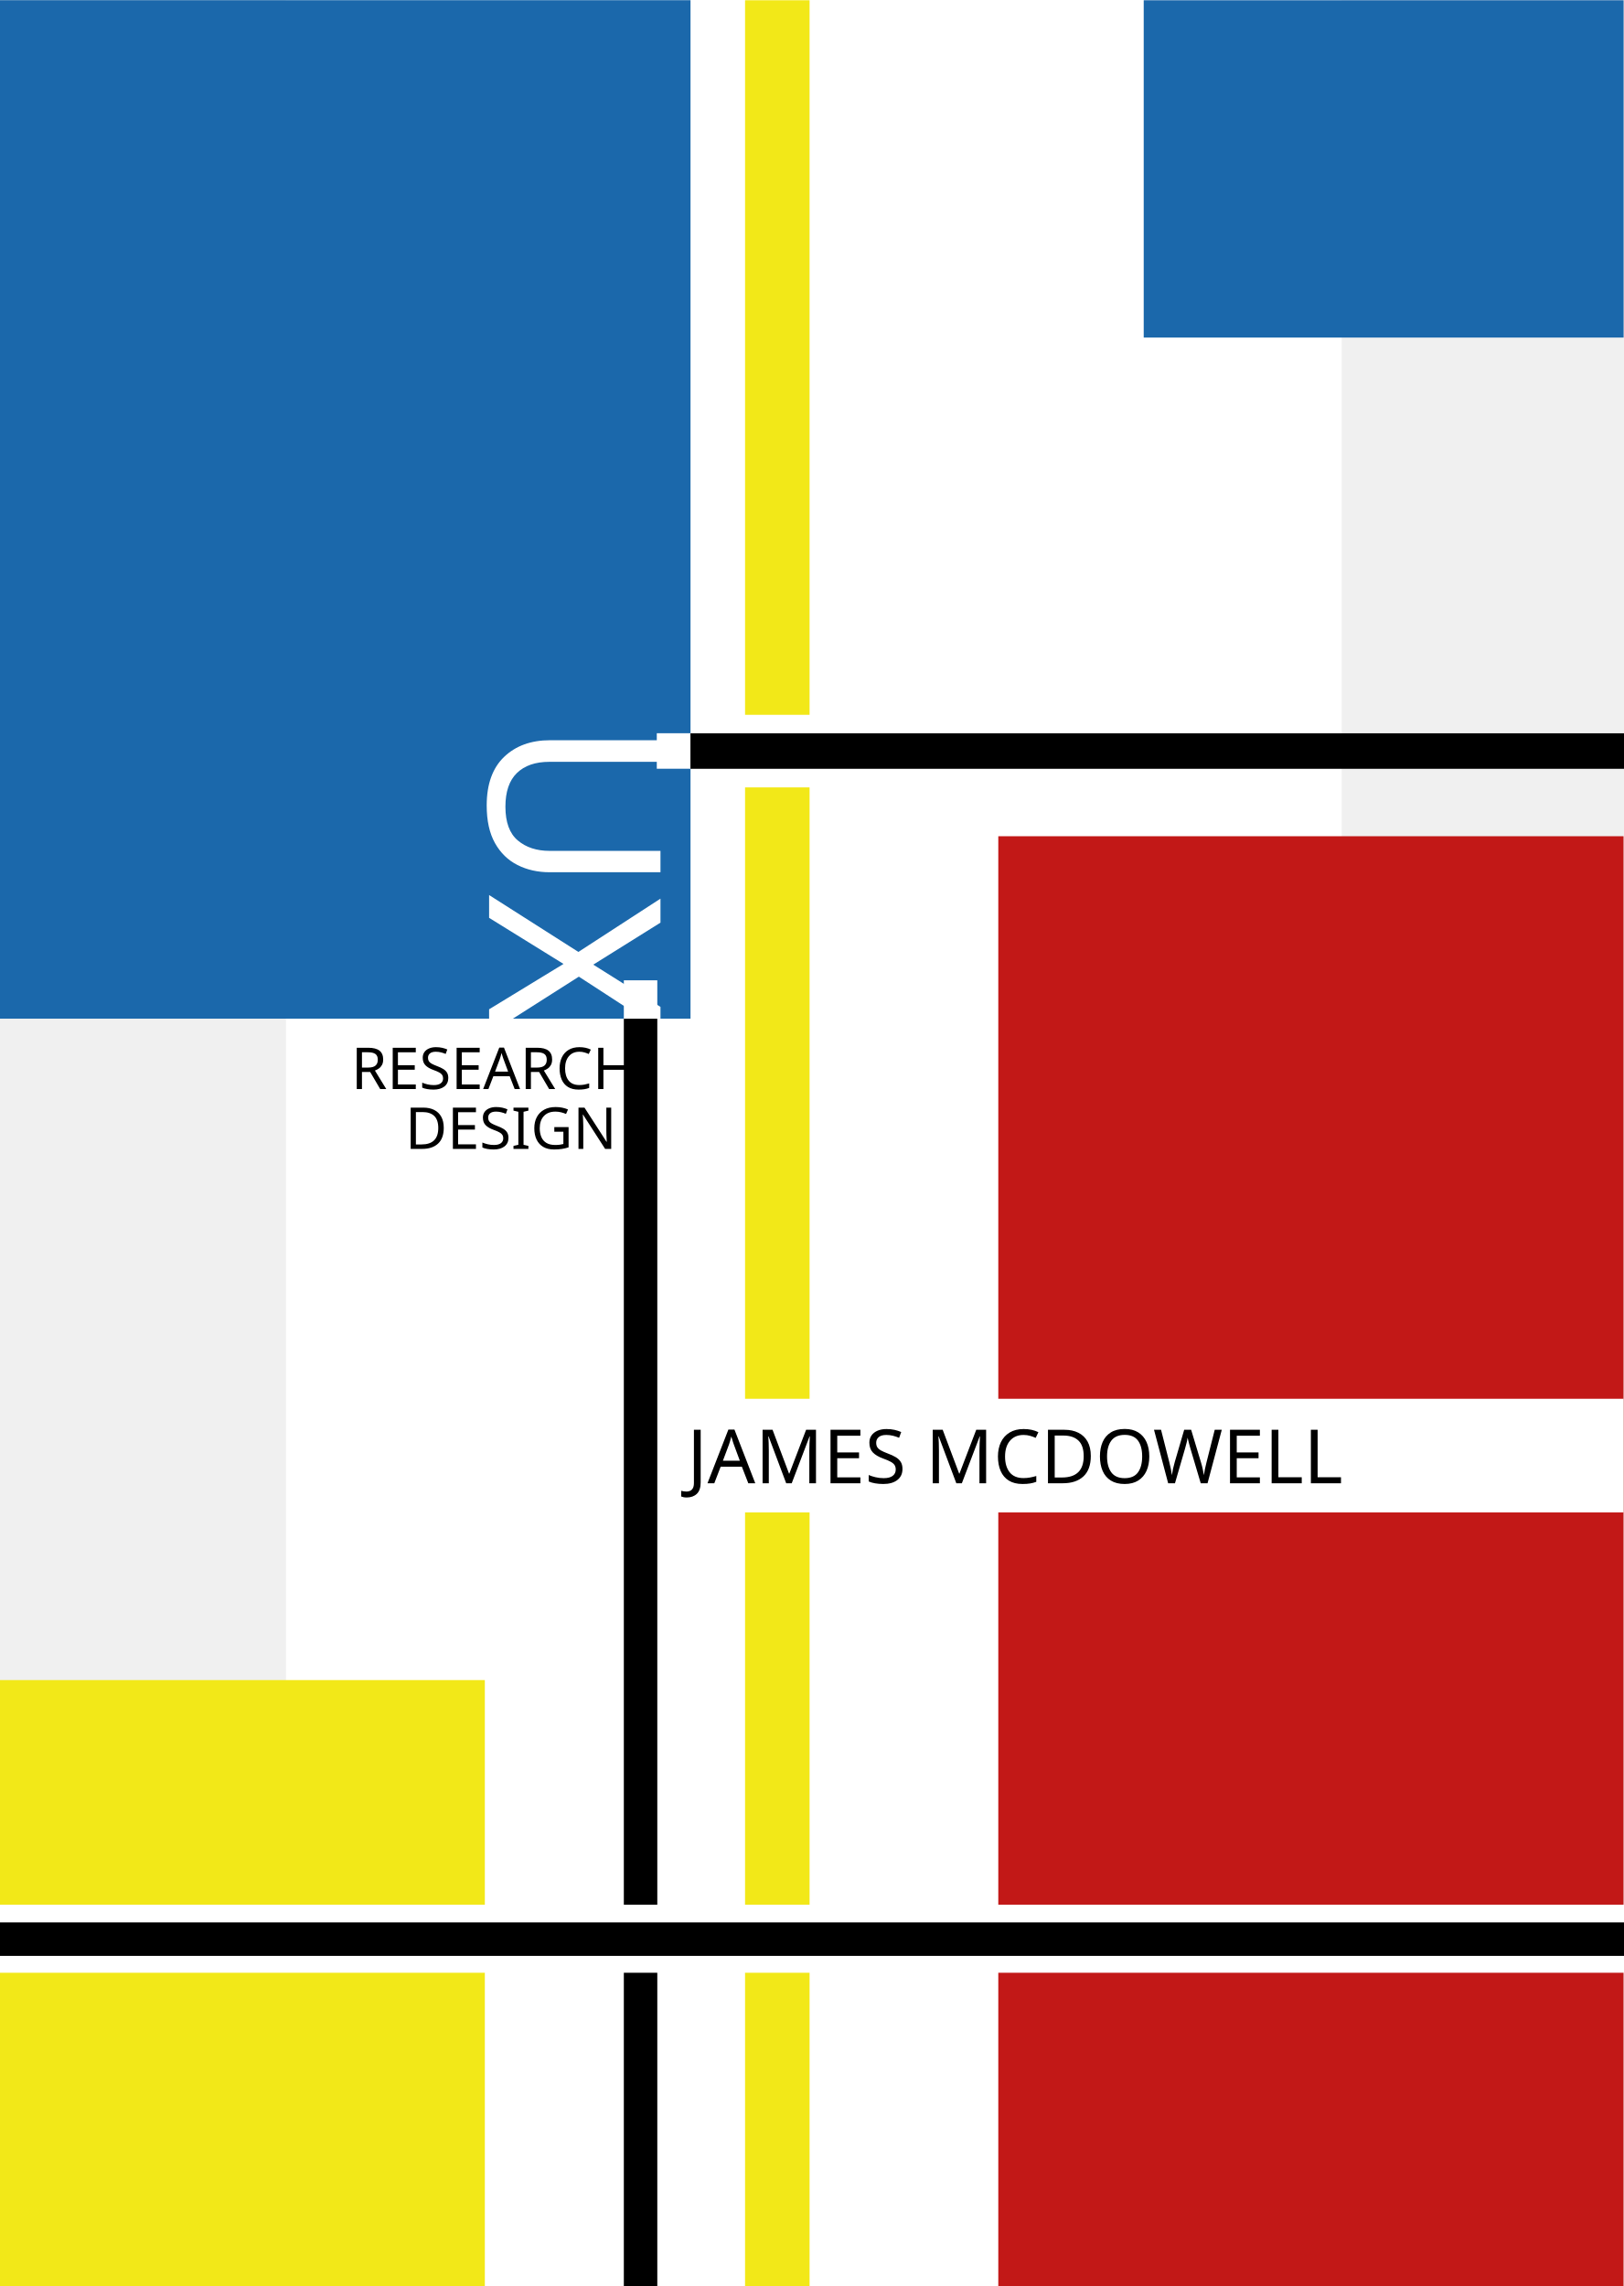
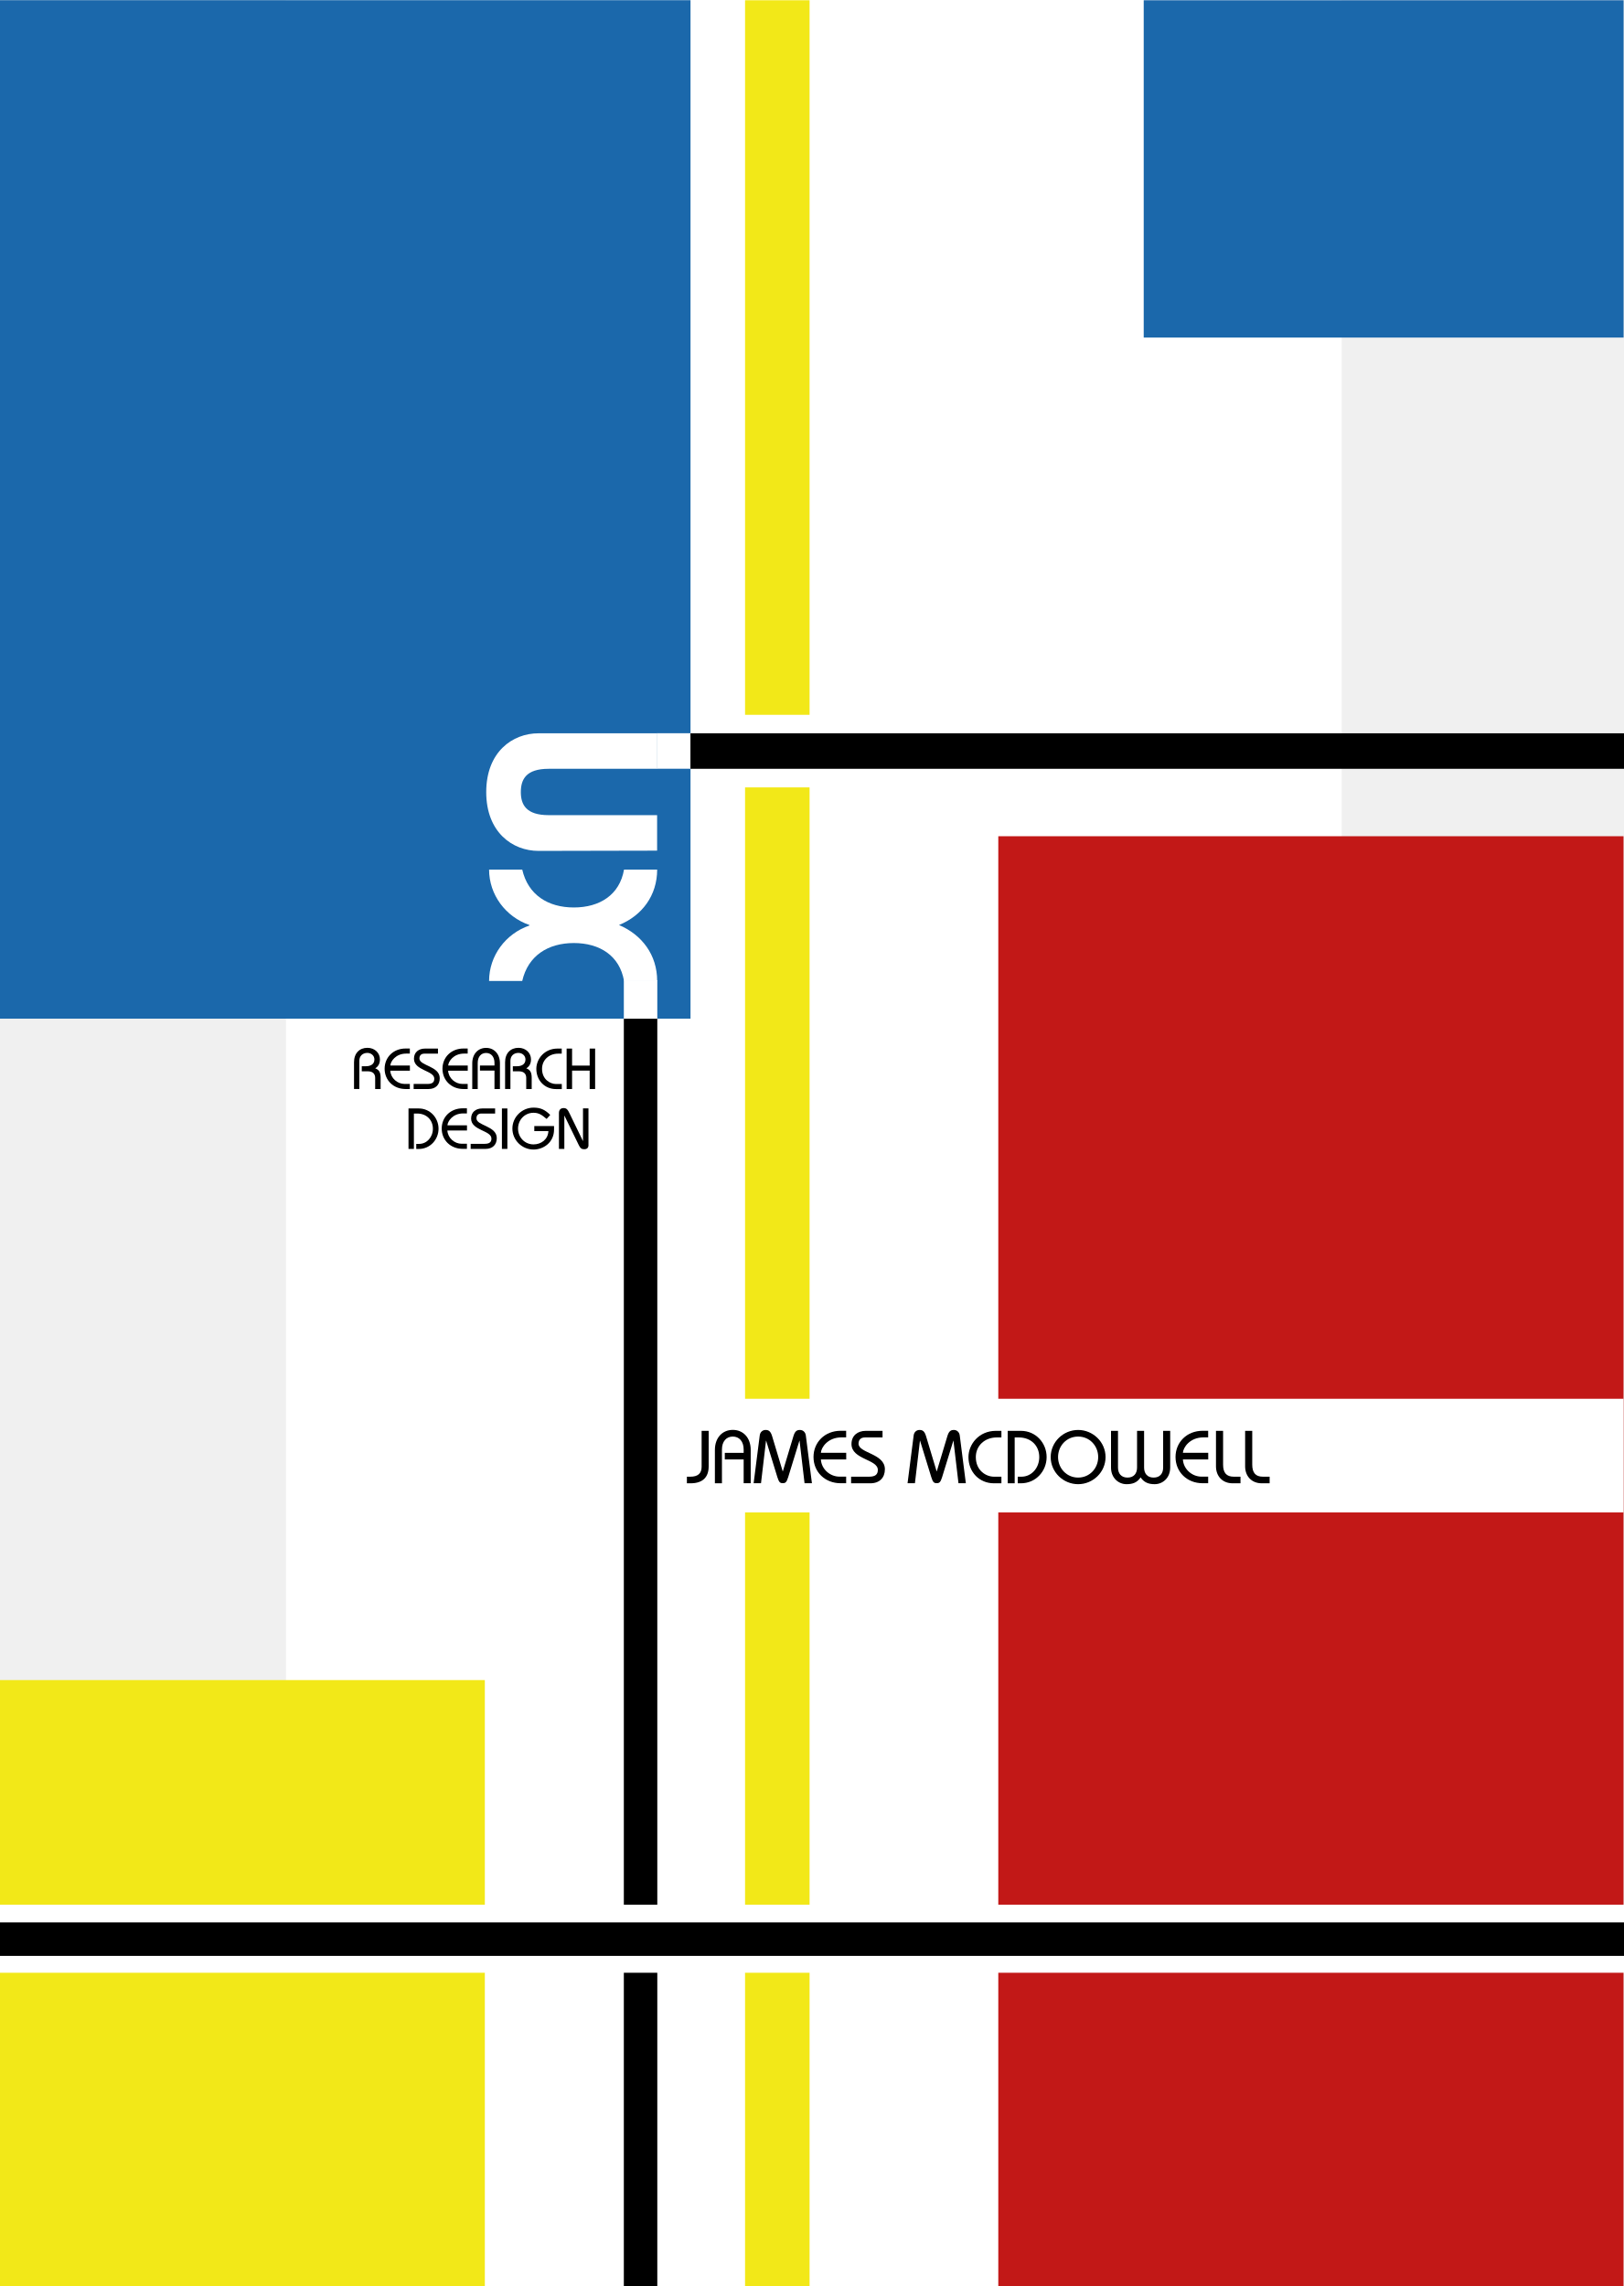
<svg xmlns="http://www.w3.org/2000/svg" version="1.1" id="Layer_1" x="0px" y="0px" viewBox="0 0 2556.7 3600" style="enable-background:new 0 0 2556.7 3600;" xml:space="preserve">
  <style type="text/css">
	.st0{fill:#FFFFFF;}
	.st1{fill:#1B68AB;}
- 	.st2{font-family:'BauhausStd-Demi';}
- 	.st3{font-size:377.979px;}
- 	.st4{fill:#F2E818;}
- 	.st5{fill:#C21817;}
- 	.st6{font-family:'BauhausStd-Medium';}
- 	.st7{font-size:117.923px;}
- 	.st8{font-size:91.053px;}
+ 	.st2{enable-background:new    ;}
+ 	.st3{fill:#F2E818;}
+ 	.st4{fill:#C21817;}
</style>
  <g id="splash-mobile">
    <rect x="450.3" class="st0" width="1662.6" height="3600" />
    <g id="mobile" transform="translate(-634, 0)">
      <rect id="UX-box" x="634" y="0.3" class="st1" width="1087.4" height="1603.9" />
      <g id="UX" transform="translate(924, 1593)">
        <rect id="Rectangle-path" x="744.3" y="-438.3" class="st0" width="53.1" height="55.9" />
        <rect id="Rectangle-path_1_" x="692.4" y="-49.2" class="st0" width="52.7" height="85.6" />
-         <text transform="matrix(6.123234e-17 1 -1 6.123234e-17 480.224 -461.3047)" class="st0 st2 st3">UX</text>
+         <g class="st2">
+           <path class="st0" d="M744.8-253.4L558.1-253c-41.2,0-82.4-29.5-82.4-92.6c0-63.1,41.2-92.6,82.4-92.6h186.7v55.9H574      c-35.5,0-43.8,16.6-43.8,36.7c0,19.7,8.3,36.3,43.8,36.3h170.8V-253.4z" />
+           <path class="st0" d="M532.4-223.6c9.1,39.7,40.4,59.7,81.3,59.7c40.8,0,72.2-20,79-59.7h52.2c0,40.8-23.8,72.6-60.1,87.3      c36.3,15.5,60.1,47.2,60.1,88.1h-52.2c-6.8-39.7-38.2-59.7-79-59.7c-40.8,0-72.2,20-81.3,59.7h-52.2c0-39.7,26.1-74.5,63.5-87.3      v-0.8c-37.4-12.9-63.5-47.6-63.5-87.3H532.4z" />
+         </g>
      </g>
-       <rect id="box-yellow" x="634" y="2645.8" class="st4" width="763.5" height="954.2" />
+       <rect id="box-yellow" x="634" y="2645.8" class="st3" width="763.5" height="954.2" />
      <rect id="box-blue" x="2435.1" y="0.4" class="st1" width="755.7" height="531.2" />
-       <rect id="box-red" x="2206.1" y="1316.9" class="st5" width="984.6" height="2283.1" />
-       <rect id="Rectangle-path_2_" x="1807.3" y="0.4" class="st4" width="101.6" height="3599.6" />
+       <rect id="box-red" x="2206.1" y="1316.9" class="st4" width="984.6" height="2283.1" />
+       <rect id="Rectangle-path_2_" x="1807.3" y="0.4" class="st3" width="101.6" height="3599.6" />
      <rect id="Rectangle-path_3_" x="1616.4" y="1604.3" width="52.7" height="1995.7" />
      <rect id="Rectangle-path_4_" x="1803.7" y="1125.7" class="st0" width="107.2" height="114.3" />
      <rect id="Rectangle-path_5_" x="1721.3" y="1154.8" width="1472.8" height="55.9" />
      <rect id="Rectangle-path_6_" x="1680.1" y="2202.8" class="st0" width="1510.6" height="179" />
-       <text transform="matrix(1 0 0 1 1715.935 2335.827)" class="st6 st7">JAMES MCDOWELL</text>
-       <text transform="matrix(1 0 0 1 1186.987 1715.006)" class="st6 st8">RESEARCH</text>
-       <text transform="matrix(1 0 0 1 1271.908 1809.292)" class="st6 st8">DESIGN</text>
+       <g class="st2">
+         <path d="M1750,2253.3v55.9c0,16.4-8.6,26.7-28.5,26.7h-5.8v-10.4h5.5c11.9,0,17.7-5.2,17.7-15.6v-56.6H1750z" />
+         <path d="M1759.8,2335.8v-52.4c0-19.6,12.1-31.6,28.2-31.6s28.2,12,28.2,31.6v52.4h-11.1v-37.5h-29.7V2288h29.7v-5.2     c0-13-7-20.5-17.1-20.5s-17.1,7.5-17.1,20.5v53.1H1759.8z" />
+         <path d="M1820.8,2335.8l9.6-75.2c0.7-5.7,4.8-8.7,9.2-8.7c4.8,0,7.9,1.8,10.3,9.7l16.7,55.5h0.2l16.7-55.5     c2.4-7.9,5.4-9.7,10.3-9.7c4.4,0,8.5,3.1,9.2,8.7l9.6,75.2H1901l-7.9-67h-0.2l-17.7,57.5c-2.5,8.1-4.4,9.4-8.4,9.4h-0.2     c-4,0-5.9-1.3-8.4-9.4l-17.7-57.5h-0.2l-7.9,67H1820.8z" />
+         <path d="M1966.6,2298.3h-39.9c0.9,15.6,14.7,27.1,29.1,27.1h10.7v10.4h-8.7c-24.8,0-42.7-17.9-42.7-41.3     c0-23.3,17.9-41.3,42.7-41.3h8.7v10.4h-7.4c-21.6,0-32,16-32.4,24.3h39.9V2298.3z" />
+         <path d="M1974.3,2325.5h28.3c9.8,0,13.8-3.5,13.8-10.7c0-16.9-41.5-16.2-41.5-40.7c0-13.4,9.7-20.8,22.6-20.8h26.3v10.4H1996     c-6.1,0-10,3.4-10,9.8c0,15.2,41.5,15.2,41.5,40.3c0,13.2-8.3,22.1-22.9,22.1h-30.3V2325.5z" />
+         <path d="M2063.2,2335.8l9.6-75.2c0.7-5.7,4.8-8.7,9.2-8.7c4.8,0,7.9,1.8,10.3,9.7l16.7,55.5h0.2l16.7-55.5     c2.4-7.9,5.4-9.7,10.3-9.7c4.4,0,8.5,3.1,9.2,8.7l9.6,75.2h-11.6l-7.9-67h-0.2l-17.7,57.5c-2.5,8.1-4.4,9.4-8.4,9.4h-0.2     c-4,0-5.9-1.3-8.4-9.4l-17.7-57.5h-0.2l-7.9,67H2063.2z" />
+         <path d="M2211,2263.7h-7.5c-18.9,0-32.8,13.2-32.8,30.9c0,21.5,16.4,30.9,28.5,30.9h11.8v10.4h-11.8c-23,0-40.1-17.7-40.1-41.3     c0-20,16.4-41.3,43.2-41.3h8.7V2263.7z" />
+         <path d="M2220.9,2335.8v-82.5h20.9c23.3,0,40.4,19.1,40.4,41.3c0,22.2-17.1,41.3-40.4,41.3h-5.1v-10.4h6     c15.4,0,27.9-13.4,27.9-30.9c0-18.2-13.3-30.9-32-30.9h-6.7v72.2H2220.9z" />
+         <path d="M2331.8,2251.9c23.3,0,43.2,18.9,43.2,42.7c0,23.8-19.8,42.7-43.2,42.7c-23.3,0-43.2-18.9-43.2-42.7     C2288.7,2270.7,2308.5,2251.9,2331.8,2251.9z M2331.8,2326.9c18.3,0,31.6-14.7,31.6-32.3c0-17.6-13.3-32.3-31.6-32.3     c-18.3,0-31.6,14.7-31.6,32.3C2300.2,2312.1,2313.6,2326.9,2331.8,2326.9z" />
+         <path d="M2383.5,2253.3h11.1v57.8c0,9.3,5,15.8,15,15.8s15-6.5,15-15.8v-57.8h11.1v57.8c0,9.3,5,15.8,15,15.8s15-6.5,15-15.8     v-57.8h11.1v57.8c0,16.6-12,26.2-24.4,26.2c-9.4,0-16.6-2.5-22.2-10.7c-5.5,8.3-12.7,10.7-22.2,10.7c-12.4,0-24.4-9.6-24.4-26.2     V2253.3z" />
+         <path d="M2536.7,2298.3h-39.9c0.9,15.6,14.7,27.1,29.1,27.1h10.7v10.4h-8.7c-24.8,0-42.7-17.9-42.7-41.3     c0-23.3,17.9-41.3,42.7-41.3h8.7v10.4h-7.4c-21.6,0-32,16-32.4,24.3h39.9V2298.3z" />
+         <path d="M2560.1,2253.3v53.2c0,12.7,5.2,19,16.7,19h10.7v10.4h-12.4c-15.9,0-26.2-11.1-26.2-26.7v-55.9H2560.1z" />
+         <path d="M2606,2253.3v53.2c0,12.7,5.2,19,16.7,19h10.7v10.4h-12.4c-15.9,0-26.2-11.1-26.2-26.7v-55.9H2606z" />
+       </g>
+       <g class="st2">
+         <path d="M1191.5,1715v-42.1c0-14.3,8.6-22.8,21.1-22.8c11.7,0,19.7,8.3,19.7,18.1c0,6.1-2.1,11-7.4,14.2     c5.5,2.2,8.5,5.5,8.5,14.8v17.8h-8.6v-17.5c0-6.3-3.6-10.4-11.6-10.4h-9.5v-8h6.7c7.6,0,13.2-3.5,13.2-10.6     c0-6.3-5.3-10.4-11.1-10.4c-7.4,0-12.6,4.9-12.6,12.3v44.5H1191.5z" />
+         <path d="M1279.4,1686.1h-30.8c0.7,12,11.4,20.9,22.5,20.9h8.3v8h-6.7c-19.1,0-33-13.8-33-31.9s13.8-31.9,33-31.9h6.7v8h-5.7     c-16.7,0-24.7,12.4-25,18.8h30.8V1686.1z" />
+         <path d="M1285.3,1707h21.9c7.6,0,10.7-2.7,10.7-8.3c0-13-32-12.5-32-31.4c0-10.4,7.5-16,17.5-16h20.3v8h-21.5     c-4.7,0-7.7,2.6-7.7,7.6c0,11.7,32,11.7,32,31.1c0,10.2-6.4,17-17.7,17h-23.4V1707z" />
+         <path d="M1370.5,1686.1h-30.8c0.7,12,11.4,20.9,22.5,20.9h8.3v8h-6.7c-19.1,0-33-13.8-33-31.9s13.8-31.9,33-31.9h6.7v8h-5.7     c-16.7,0-24.7,12.4-25,18.8h30.8V1686.1z" />
+         <path d="M1377.7,1715v-40.4c0-15.1,9.4-24.4,21.8-24.4c12.4,0,21.8,9.3,21.8,24.4v40.4h-8.6v-29h-22.9v-8h22.9v-4     c0-10-5.4-15.8-13.2-15.8c-7.8,0-13.2,5.8-13.2,15.8v41H1377.7z" />
+         <path d="M1429.4,1715v-42.1c0-14.3,8.6-22.8,21.1-22.8c11.7,0,19.7,8.3,19.7,18.1c0,6.1-2.1,11-7.4,14.2     c5.5,2.2,8.5,5.5,8.5,14.8v17.8h-8.6v-17.5c0-6.3-3.6-10.4-11.6-10.4h-9.5v-8h6.7c7.6,0,13.2-3.5,13.2-10.6     c0-6.3-5.3-10.4-11.1-10.4c-7.4,0-12.6,4.9-12.6,12.3v44.5H1429.4z" />
+         <path d="M1518.7,1659.3h-5.8c-14.6,0-25.3,10.2-25.3,23.9c0,16.6,12.7,23.9,22,23.9h9.1v8h-9.1c-17.8,0-31-13.7-31-31.9     c0-15.5,12.7-31.9,33.3-31.9h6.7V1659.3z" />
+         <path d="M1526.3,1715v-63.7h8.6v26.8h27.7v-26.8h8.6v63.7h-8.6v-29h-27.7v29H1526.3z" />
+       </g>
+       <g class="st2">
+         <path d="M1277.3,1809.3v-63.7h16.1c18,0,31.2,14.8,31.2,31.9s-13.2,31.9-31.2,31.9h-3.9v-8h4.6c11.9,0,21.6-10.4,21.6-23.9     c0-14-10.3-23.9-24.7-23.9h-5.2v55.7H1277.3z" />
+         <path d="M1369.3,1780.3h-30.8c0.7,12,11.4,20.9,22.5,20.9h8.3v8h-6.7c-19.1,0-33-13.8-33-31.9s13.8-31.9,33-31.9h6.7v8h-5.7     c-16.7,0-24.7,12.4-25,18.8h30.8V1780.3z" />
+         <path d="M1375.3,1801.3h21.9c7.6,0,10.7-2.7,10.7-8.3c0-13-32-12.5-32-31.4c0-10.4,7.5-16,17.5-16h20.3v8H1392     c-4.7,0-7.7,2.6-7.7,7.6c0,11.7,32,11.7,32,31.1c0,10.2-6.4,17-17.7,17h-23.4V1801.3z" />
+         <path d="M1424.4,1809.3v-63.7h8.6v63.7H1424.4z" />
+         <path d="M1494.8,1762.1c-7-5.8-11.7-9.7-20.6-9.7c-14.1,0-24.4,11.4-24.4,24.9s10.3,24.9,24.4,24.9c12.1,0,22.8-7.9,23.4-20.9     h-22.2v-8h31.1v5.5c0,20.7-17.1,31.5-32.3,31.5c-18,0-33.3-14.6-33.3-33s15.3-33,33.3-33c10.7,0,17.8,3,26.3,11.5L1494.8,1762.1z     " />
+         <path d="M1514.2,1809.3v-56.5c0-5.6,3.3-7.8,7.5-7.8c4.9,0,6.6,2.9,9.7,9.4l20.5,42.3h0.2v-51.2h8.6v58.2c0,3.5-2.1,6.1-6.6,6.1     c-4.1,0-6.1-1.3-8.5-6.2l-22.7-46.6h-0.2v52.3H1514.2z" />
+       </g>
      <rect id="Rectangle-path_7_" x="634" y="2999.5" class="st0" width="2562.4" height="107.2" />
      <rect id="Rectangle-path_8_" x="634" y="3027.4" width="2562.4" height="52.7" />
    </g>
  </g>
</svg>
